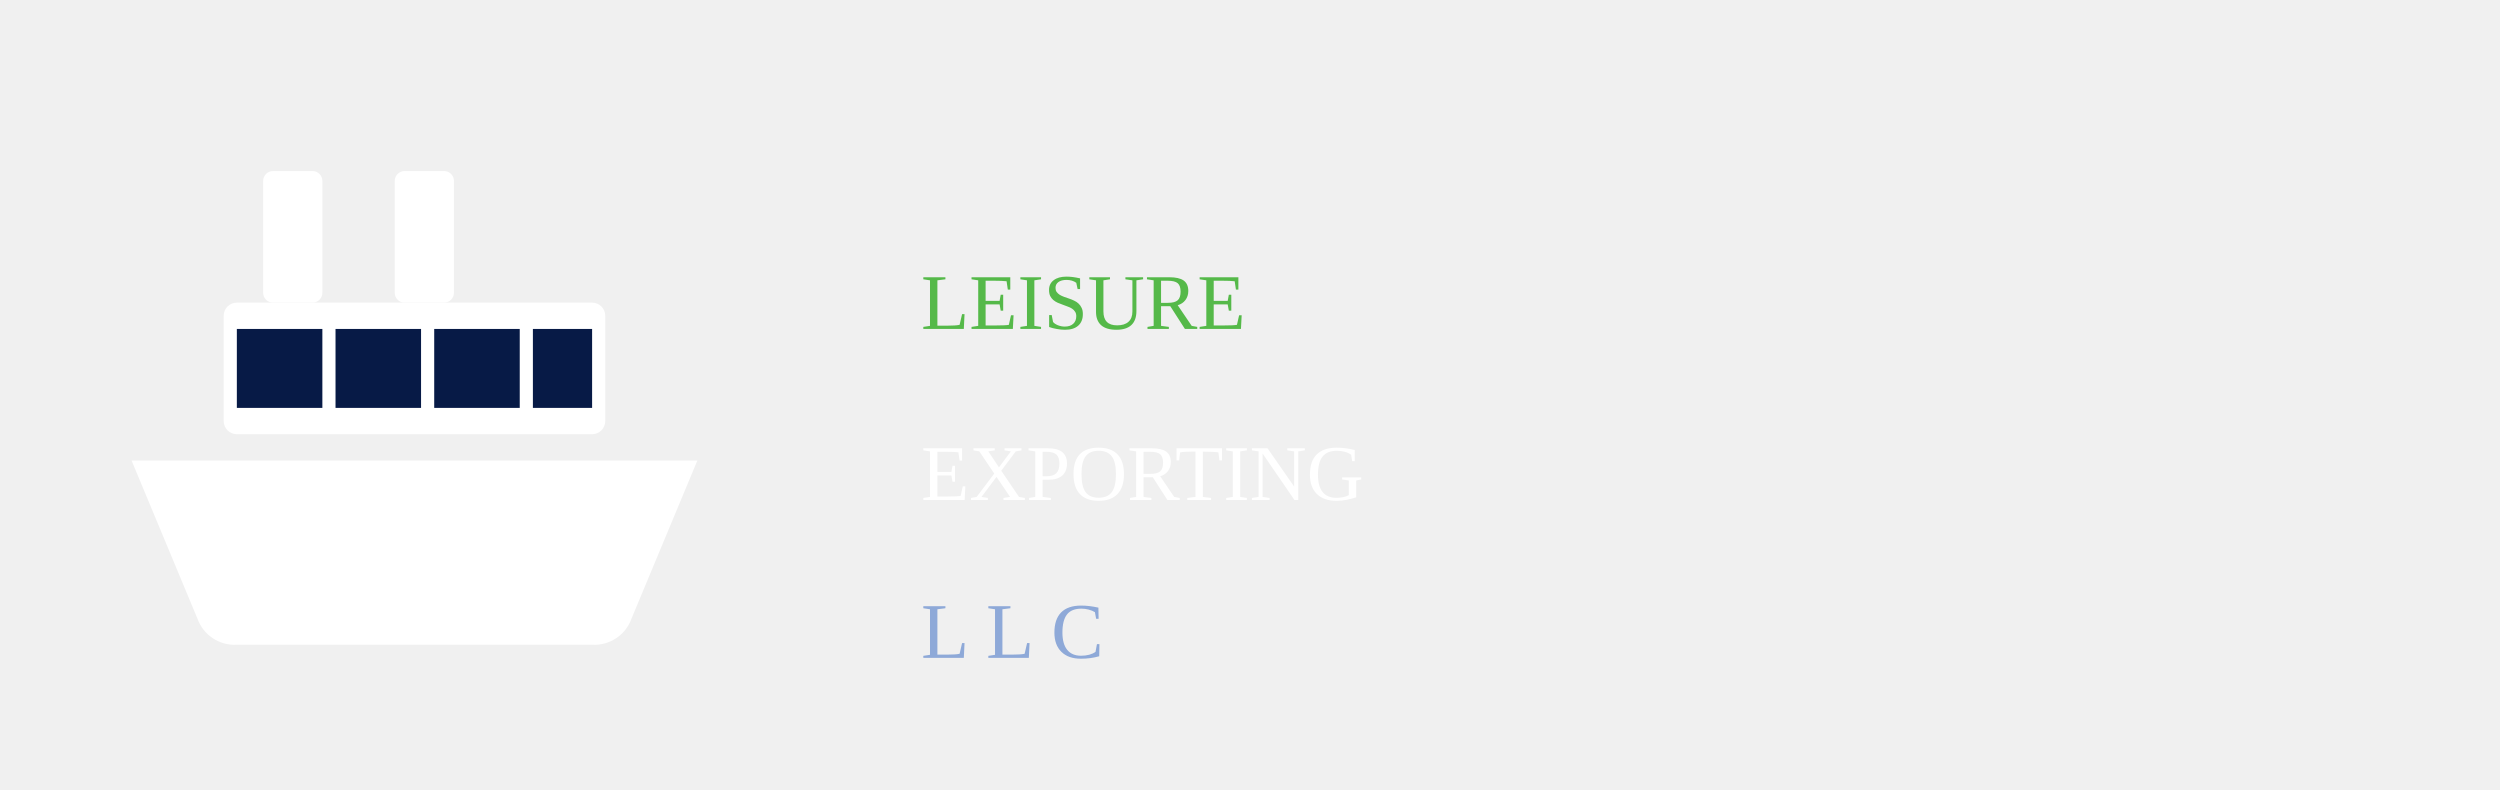
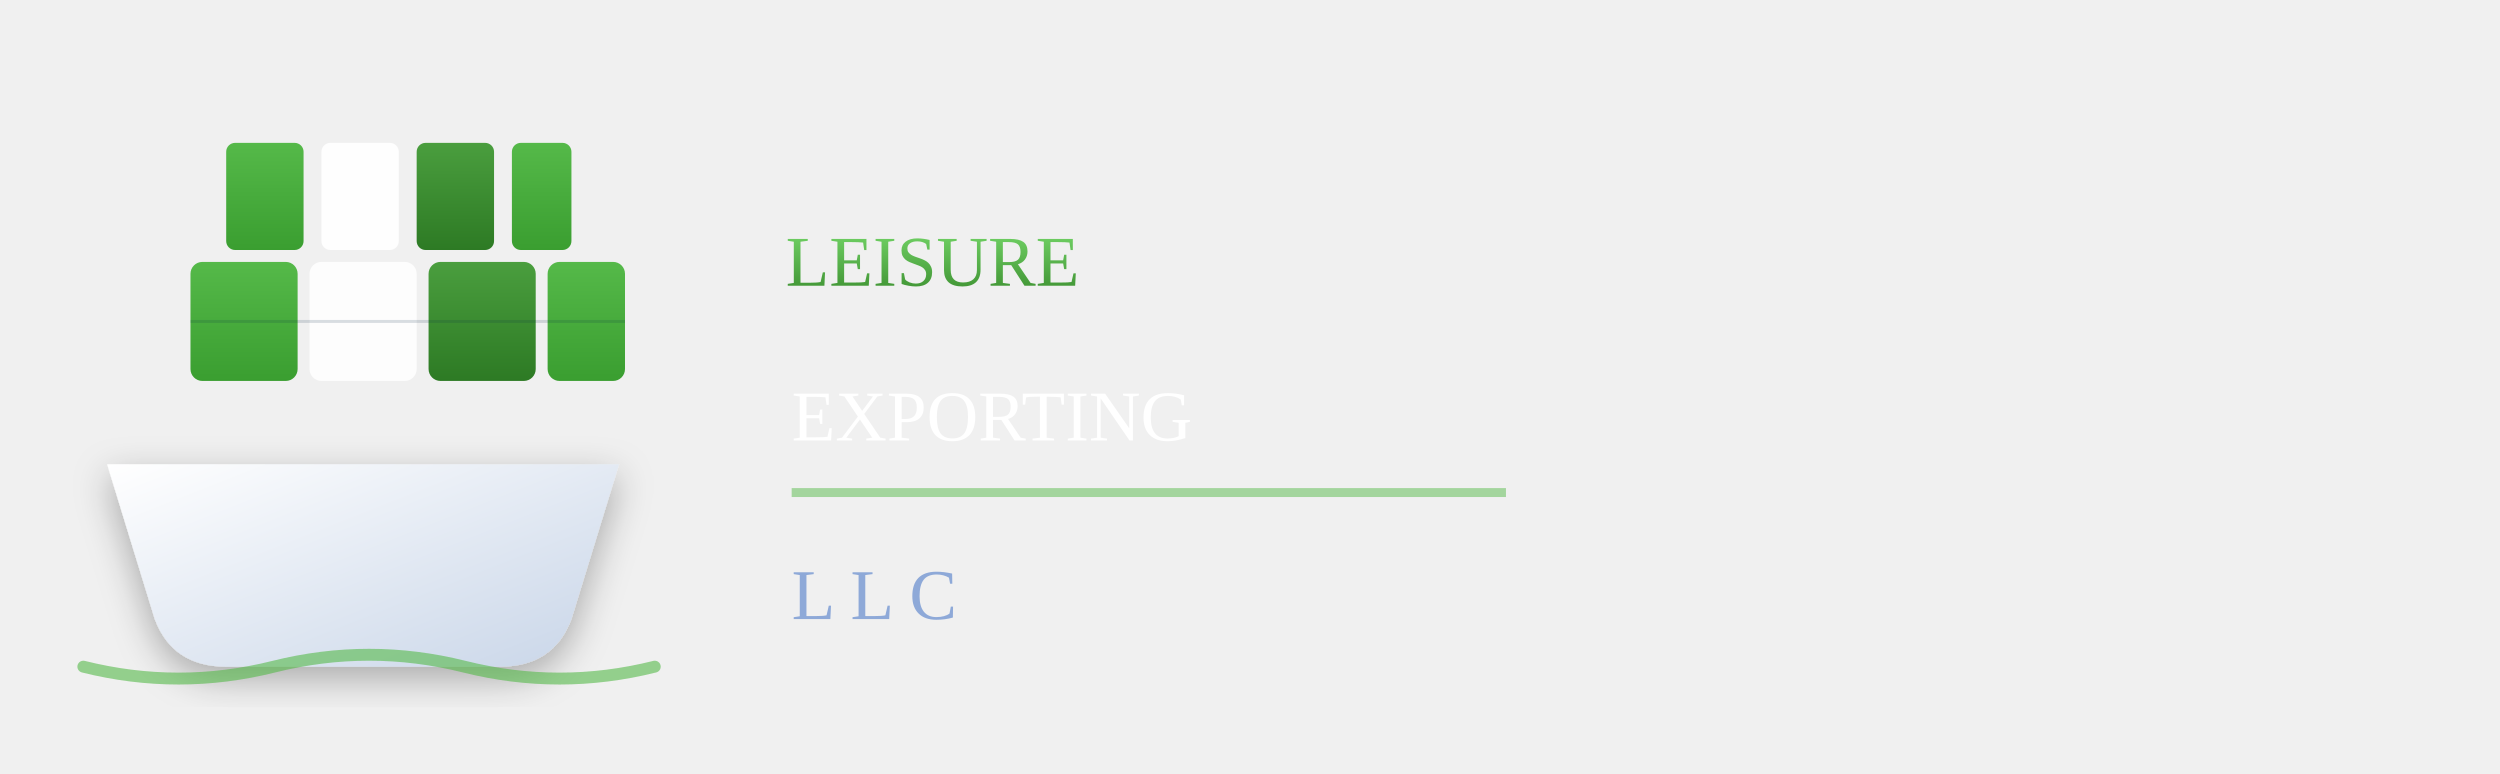
- <svg xmlns="http://www.w3.org/2000/svg" viewBox="0 0 380 120" width="380" height="120">
-   <g fill="#ffffff">
-     <rect x="40" y="26" width="9" height="20" rx="1.5" />
-     <rect x="60" y="26" width="9" height="20" rx="1.5" />
-     <rect x="34" y="46" width="58" height="20" rx="2" />
-     <rect x="36" y="50" width="13" height="12" fill="#071a46" />
-     <rect x="51" y="50" width="13" height="12" fill="#071a46" />
-     <rect x="66" y="50" width="13" height="12" fill="#071a46" />
-     <rect x="81" y="50" width="9" height="12" fill="#071a46" />
-     <path d="M20 70 H106 L96 94 a6 6 0 0 1 -6 4 H36 a6 6 0 0 1 -6 -4 Z" />
-     <text x="140" y="50" fontSize="32" fontFamily="Arial, sans-serif" fontWeight="900" fill="#55b949">LEISURE</text>
-     <text x="140" y="76" fontSize="21" fontFamily="Arial, sans-serif" fontWeight="700" letterSpacing="1.2" fill="#ffffff">EXPORTING</text>
-     <text x="140" y="100" fontSize="16" fontFamily="Arial, sans-serif" fontWeight="400" letterSpacing="2.5" fill="#8ea9d8">L L C</text>
+ <svg xmlns="http://www.w3.org/2000/svg" viewBox="0 0 420 130" width="420" height="130">
+   <defs>
+     <linearGradient id="hull" x1="0%" y1="0%" x2="100%" y2="100%">
+       <stop offset="0%" style="stop-color:#ffffff;stop-opacity:1" />
+       <stop offset="100%" style="stop-color:#c8d5e8;stop-opacity:1" />
+     </linearGradient>
+     <linearGradient id="cont" x1="0%" y1="0%" x2="0%" y2="100%">
+       <stop offset="0%" style="stop-color:#55b949;stop-opacity:1" />
+       <stop offset="100%" style="stop-color:#3a9e30;stop-opacity:1" />
+     </linearGradient>
+     <linearGradient id="contDark" x1="0%" y1="0%" x2="0%" y2="100%">
+       <stop offset="0%" style="stop-color:#4a9e3e;stop-opacity:1" />
+       <stop offset="100%" style="stop-color:#2d7a24;stop-opacity:1" />
+     </linearGradient>
+     <linearGradient id="textGrad" x1="0%" y1="0%" x2="0%" y2="100%">
+       <stop offset="0%" style="stop-color:#6ccb60;stop-opacity:1" />
+       <stop offset="100%" style="stop-color:#449938;stop-opacity:1" />
+     </linearGradient>
+     <filter id="soft" x="-20%" y="-20%" width="140%" height="140%">
+       <feDropShadow dx="0" dy="2" stdDeviation="3" style="flood-color:#000000;flood-opacity:0.3" />
+     </filter>
+   </defs>
+   <g filter="url(#soft)">
+     <path d="M18 78 L104 78 L96 104 Q93 112 84 112 L38 112 Q29 112 26 104 Z" fill="url(#hull)" />
+   </g>
+   <g>
+     <rect x="38" y="24" width="13" height="18" rx="1.5" fill="url(#cont)" />
+     <rect x="54" y="24" width="13" height="18" rx="1.5" fill="#ffffff" opacity="0.9" />
+     <rect x="70" y="24" width="13" height="18" rx="1.5" fill="url(#contDark)" />
+     <rect x="86" y="24" width="10" height="18" rx="1.5" fill="url(#cont)" />
+     <rect x="32" y="44" width="18" height="20" rx="2" fill="url(#cont)" />
+     <rect x="52" y="44" width="18" height="20" rx="2" fill="#ffffff" opacity="0.85" />
+     <rect x="72" y="44" width="18" height="20" rx="2" fill="url(#contDark)" />
+     <rect x="92" y="44" width="13" height="20" rx="2" fill="url(#cont)" />
+     <line x1="32" y1="54" x2="105" y2="54" stroke="#0a2540" stroke-width="0.5" opacity="0.15" />
+   </g>
+   <path d="M14 112 Q30 116 46 112 Q62 108 78 112 Q94 116 110 112" fill="none" stroke="#55b949" stroke-width="2" stroke-linecap="round" opacity="0.6" />
+   <g fontFamily="'Segoe UI', Arial, sans-serif">
+     <text x="132" y="48" fontSize="34" fontWeight="900" fill="url(#textGrad)" letterSpacing="0.5">LEISURE</text>
+     <text x="133" y="74" fontSize="22" fontWeight="700" fill="#ffffff" letterSpacing="2.5">EXPORTING</text>
+     <rect x="133" y="82" width="120" height="1.5" fill="#55b949" opacity="0.5" />
+     <text x="133" y="104" fontSize="15" fontWeight="400" fill="#8ea9d8" letterSpacing="6" fontFamily="'Segoe UI', Arial, sans-serif">L L C</text>
  </g>
</svg>
